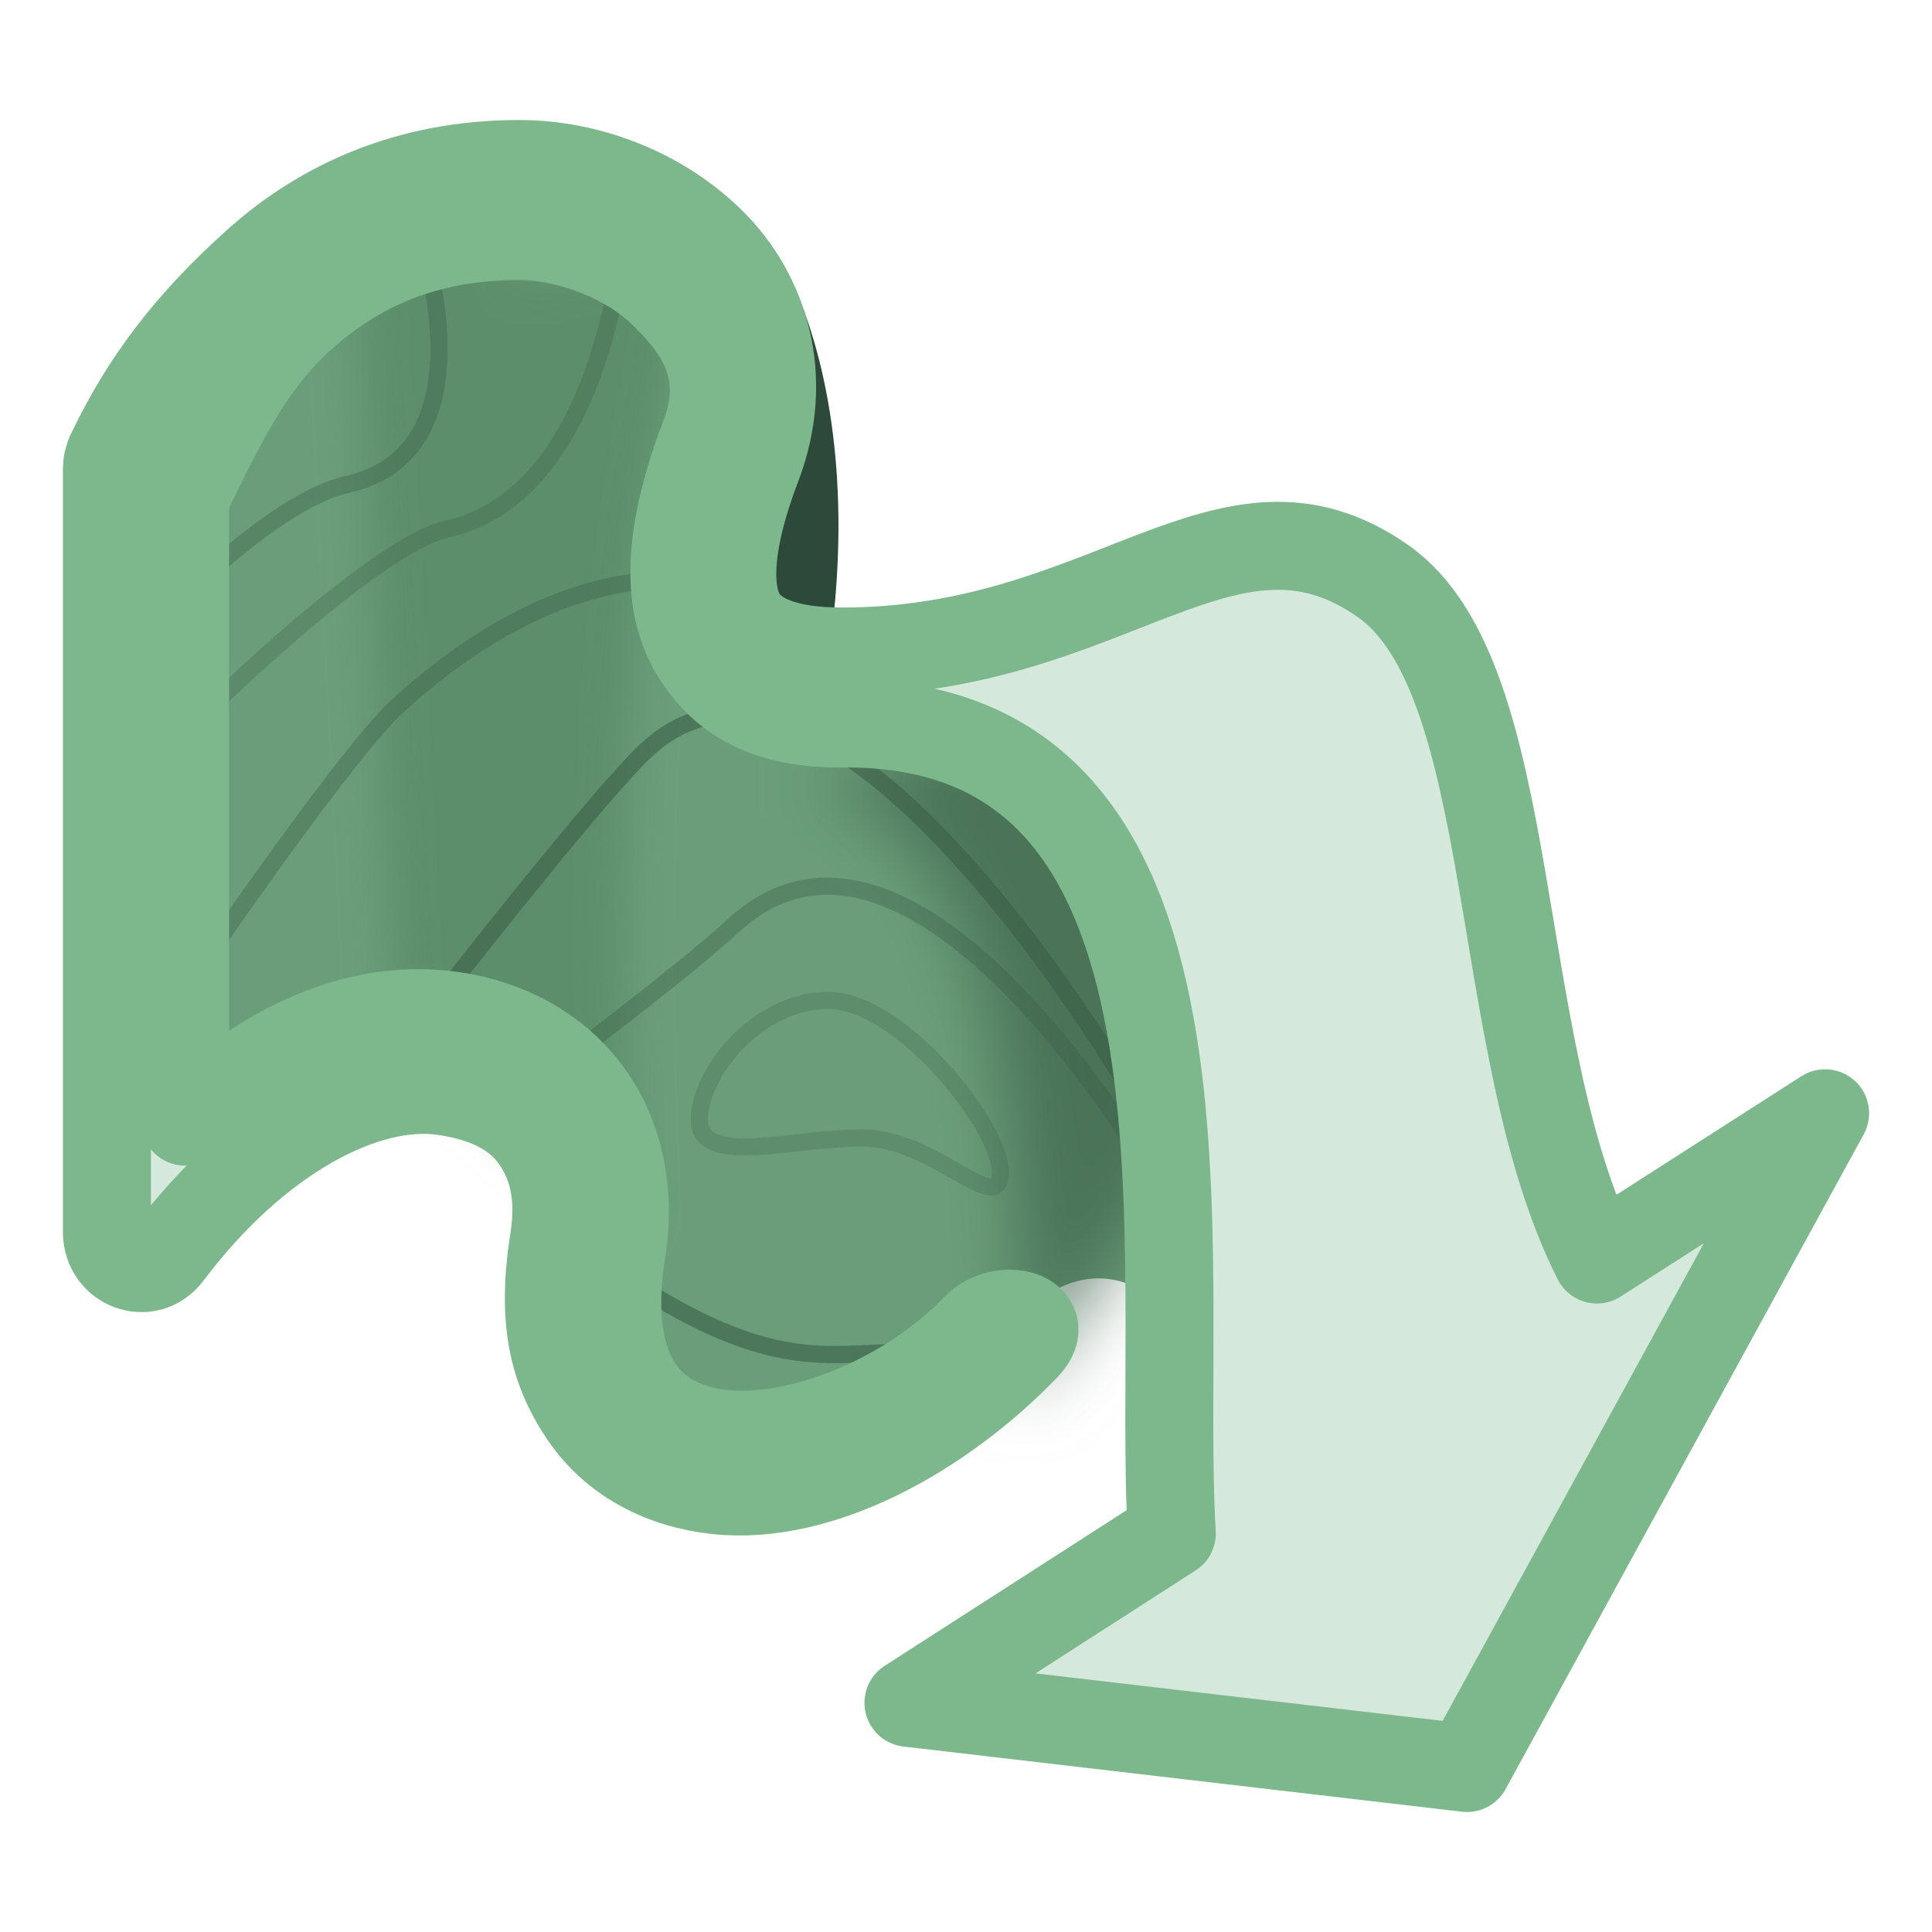
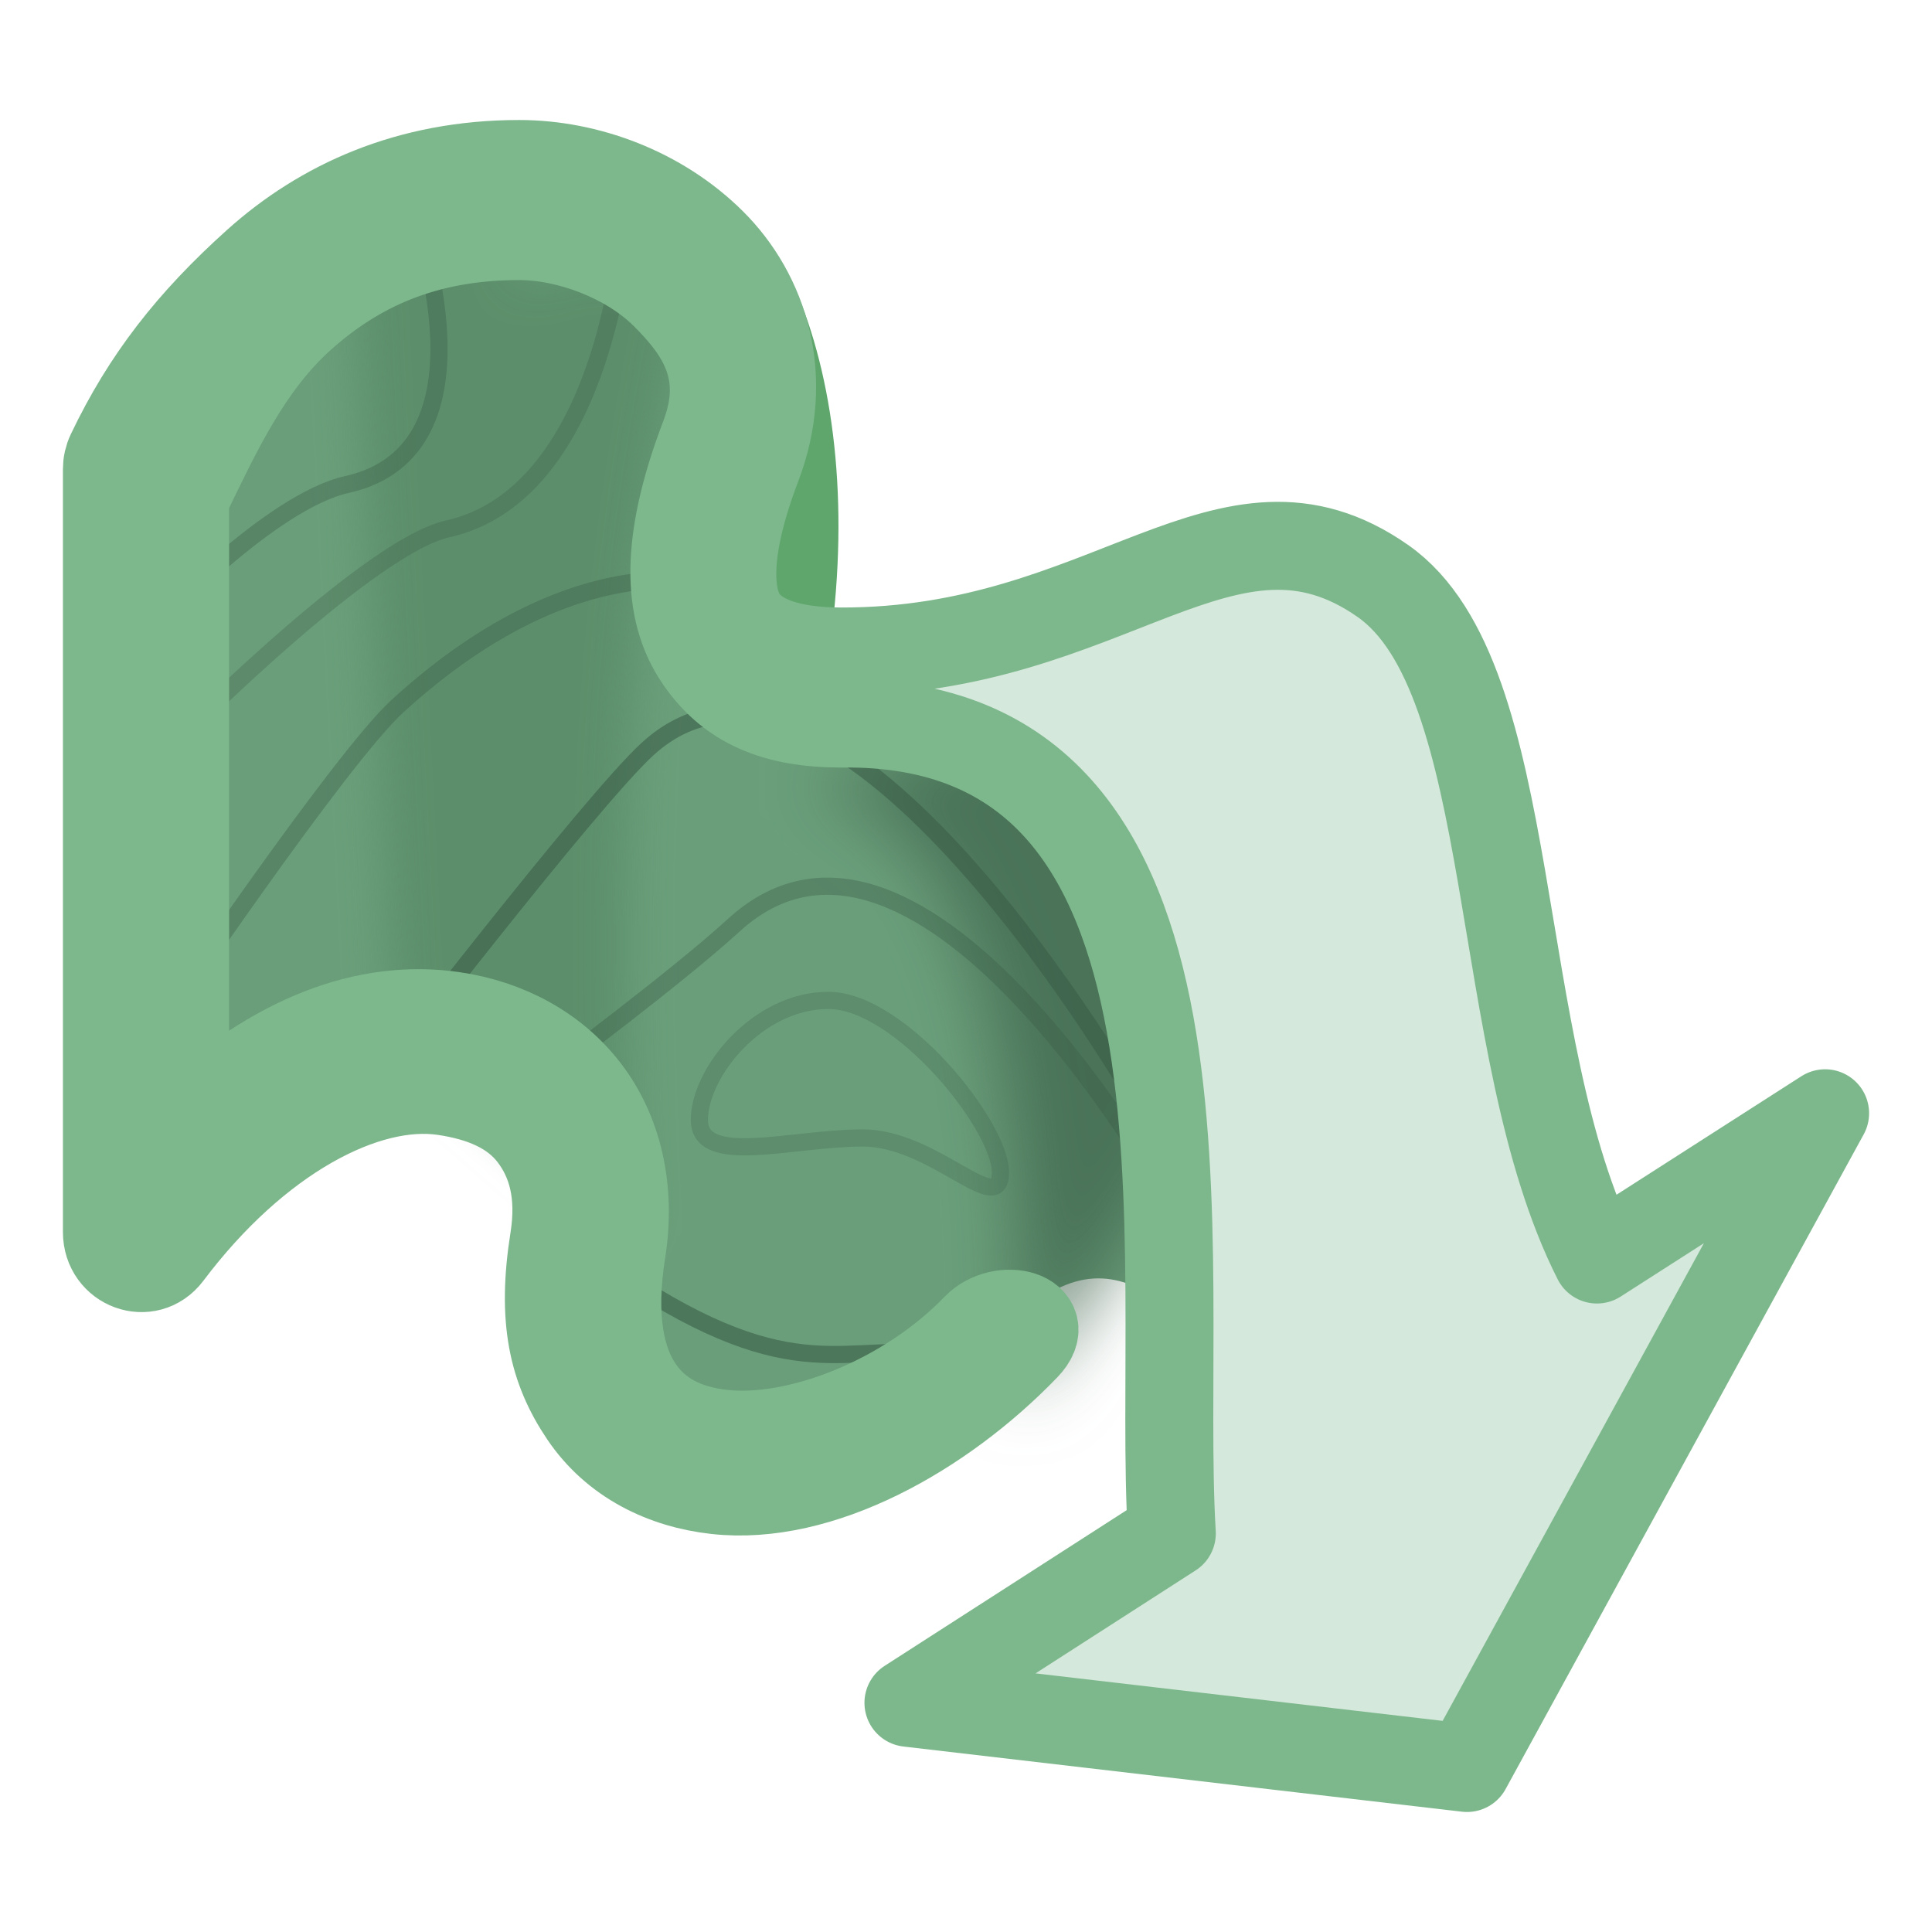
<svg xmlns="http://www.w3.org/2000/svg" width="64mm" height="64mm" viewBox="0 0 64 64" version="1.1" id="svg1" xml:space="preserve">
  <defs id="defs1">
    <filter style="color-interpolation-filters:sRGB" id="filter16" x="-0.188" y="-0.119" width="1.376" height="1.238">
      <feGaussianBlur stdDeviation="1.026" id="feGaussianBlur16" />
    </filter>
    <filter style="color-interpolation-filters:sRGB" id="filter17" x="-0.156" y="-0.052" width="1.311" height="1.104">
      <feGaussianBlur stdDeviation="0.644" id="feGaussianBlur17" />
    </filter>
  </defs>
  <g id="layer1">
    <g id="g46" transform="translate(9.212229,-0.3476791)">
-       <path style="opacity:1;fill:#2c493a;fill-opacity:1;stroke:none;stroke-width:0.57;stroke-linecap:round;stroke-linejoin:round;stroke-dasharray:none" d="m 17.222,10.129 c 1.249,3.042 1.719,7.239 1.008,11.965 l -4.632,-0.512 z" id="path46" />
+       <path style="opacity:1;fill:#5fa66d;fill-opacity:1;stroke:none;stroke-width:0.57;stroke-linecap:round;stroke-linejoin:round;stroke-dasharray:none" d="m 17.222,10.129 c 1.249,3.042 1.719,7.239 1.008,11.965 l -4.632,-0.512 z" id="path46" />
      <path id="path1-9-0-52-6" style="fill:#6a9e7a;fill-opacity:1;stroke:none;stroke-width:1.139;stroke-linecap:round;stroke-linejoin:round;stroke-dasharray:none" d="M 24.48,23.902 C 23.041,23.837 9.798,28.034 14.355,16.641 16.296,11.789 11.425,8.666 7.519,8.666 0.684,8.666 -2.734,13.223 -5.013,17.781 v 22.786 c 6.293,-7.975 15.95,-5.697 14.811,1.139 -1.557,9.344 8.603,8.434 13.672,3.418 4.159,-5.173 6.318,-0.776 9.318,1.224 0,-4.285 -3.654,-18.223 -8.307,-22.446 z" />
      <path style="opacity:0.591;mix-blend-mode:normal;fill:#538462;fill-opacity:1;stroke:none;stroke-width:2.5;stroke-linecap:round;stroke-linejoin:round;stroke-dasharray:none;filter:url(#filter17)" d="m 12.856,31.655 7.022,6.144 C 19.11,22.266 20.409,16.159 21.633,9.712 15.638,8.196 17.092,12.091 16.367,7.956 l -4.674,1.157 z" id="path10" transform="matrix(1.139302,0,0,1.139302,-10.85896,-1.716956)" />
      <path style="opacity:0.669;fill:#3a5e47;stroke:none;stroke-width:2.5;stroke-linecap:round;stroke-linejoin:round;stroke-dasharray:none;filter:url(#filter16)" d="m 26.849,26.117 c 5.897,0.551 6.49,11.988 6.151,17.883 1.902,-2.308 5.361,-8.211 6.94,-10.564 L 35.482,23.314 Z" id="path11" transform="matrix(1.139302,0,0,1.139302,-13.13978,-3.32791)" />
      <g id="g34" transform="matrix(1.139302,0,0,1.139302,-13.66988,-4.109973)" style="stroke:#3a5e47;stroke-opacity:1">
        <path style="opacity:0.392;fill:none;fill-opacity:1;stroke:#3a5e47;stroke-width:0.5;stroke-linecap:round;stroke-linejoin:round;stroke-dasharray:none;stroke-opacity:1" d="m 8.493,22 c 0,0 3.292,-3.507 5.507,-4 4.493,-1 1.972,-7.786 1.972,-7.786" id="path17" />
        <path style="opacity:0.303;fill:none;fill-opacity:1;stroke:#3a5e47;stroke-width:0.5;stroke-linecap:round;stroke-linejoin:round;stroke-dasharray:none;stroke-opacity:1" d="m 9.493,25 c 0,0 5.219,-5.216 7.434,-5.709 C 21.42,18.291 22,11 22,11" id="path17-0" />
        <path style="opacity:0.392;fill:none;fill-opacity:1;stroke:#3a5e47;stroke-width:0.5;stroke-linecap:round;stroke-linejoin:round;stroke-dasharray:none;stroke-opacity:1" d="m 8.566,33.709 c 0,0 5.229,-7.736 6.904,-9.266 5.474,-5 9.53,-3.444 9.53,-3.444" id="path17-0-7" />
        <path style="opacity:0.601;fill:none;fill-opacity:1;stroke:#3a5e47;stroke-width:0.5;stroke-linecap:round;stroke-linejoin:round;stroke-dasharray:none;stroke-opacity:1" d="m 14.783,35.398 c 0,0 6.285,-8.179 7.96,-9.709 5.474,-5 14.257,10.311 14.257,10.311 m -2.646,-3.704" id="path17-0-7-6" />
        <path style="opacity:0.392;fill:none;fill-opacity:1;stroke:#3a5e47;stroke-width:0.5;stroke-linecap:round;stroke-linejoin:round;stroke-dasharray:none;stroke-opacity:1" d="m 20,35 c 0,0 3.575,-2.658 5.25,-4.188 5.474,-5 12.75,8.188 12.75,8.188" id="path17-0-7-6-5" />
        <path id="path18" style="opacity:0.262;fill:none;stroke:#3a5e47;stroke-width:0.5;stroke-linecap:round;stroke-linejoin:round;stroke-opacity:1" d="m 33,38 c 10e-7,1.368 -1.928,-1 -4,-1 -2.072,0 -4.752,0.844 -4.752,-0.524 0,-1.368 1.68,-3.476 3.752,-3.476 2.072,0 5,3.632 5,5 z" />
        <path style="opacity:0.608;fill:none;fill-opacity:1;stroke:#3a5e47;stroke-width:0.5;stroke-linecap:round;stroke-linejoin:round;stroke-dasharray:none;stroke-opacity:1" d="m 22,41 c 5.131,3.416 6.498,1.871 9.389,2.334" id="path19" />
      </g>
      <path id="path1-9-0" style="baseline-shift:baseline;display:inline;overflow:visible;opacity:1;fill:#d4e8db;stroke:#7db88c;stroke-width:2.914;stroke-linecap:round;stroke-linejoin:round;stroke-dasharray:none;enable-background:accumulate;stop-color:#000000;stop-opacity:1;fill-opacity:1;stroke-opacity:1" d="m 7.985,5.78 c -3.667,1.2e-6 -6.538,1.322 -8.706,3.271 -2.168,1.949 -3.658,3.848 -4.83,6.307 -0.079,0.166 -0.12,0.348 -0.12,0.534 v 25.269 c 8.857e-4,1.132 1.362,1.627 2.031,0.739 2.935,-3.902 6.553,-5.779 9.131,-5.401 1.289,0.189 2.3,0.63 2.936,1.46 0.635,0.83 0.952,1.928 0.712,3.439 -0.421,2.652 -0.046,4.287 0.982,5.814 1.029,1.527 2.668,2.312 4.392,2.502 3.447,0.381 7.476,-1.87 10.253,-4.754 0.991,-1.029 -0.796,-1.52 -1.65,-0.634 -2.285,2.373 -5.886,3.79 -8.39,3.513 -1.252,-0.138 -2.175,-0.623 -2.77,-1.506 -0.595,-0.883 -0.93,-2.302 -0.573,-4.545 0.329,-2.071 -0.133,-3.956 -1.183,-5.328 -1.05,-1.371 -2.63,-2.208 -4.396,-2.466 -2.861,-0.419 -5.917,0.726 -8.885,3.509 V 16.844 C -1.996,14.607 -0.998,12.446 0.759,10.866 2.574,9.234 4.824,8.168 7.985,8.168 c 1.647,0 3.617,0.747 4.821,1.944 1.204,1.198 2.136,2.552 1.32,4.692 -1.201,3.15 -1.35,5.535 -0.276,7.233 1.074,1.697 2.691,2.274 4.777,2.28 13.255,-0.209 10.438,17.796 10.979,26.827 l -8.725,5.612 18.503,2.159 11.863,-21.689 -7.558,4.845 c -3.563,-7.04 -2.494,-19.257 -7.089,-22.476 -5.175,-3.625 -9.069,2.36 -17.966,2.334 -1.746,-0.005 -2.808,-0.424 -3.254,-1.128 -0.446,-0.704 -0.586,-2.208 0.489,-5.027 C 16.991,12.83 16.092,10.09 14.373,8.381 12.654,6.671 10.239,5.78 7.985,5.78 Z" />
+       <ellipse style="opacity:1;fill:#7db88c;fill-opacity:1;stroke:none;stroke-width:1;stroke-linecap:square" id="path1" cx="-3.801" cy="38.962" rx="1.588" ry="2.385" />
    </g>
  </g>
</svg>
